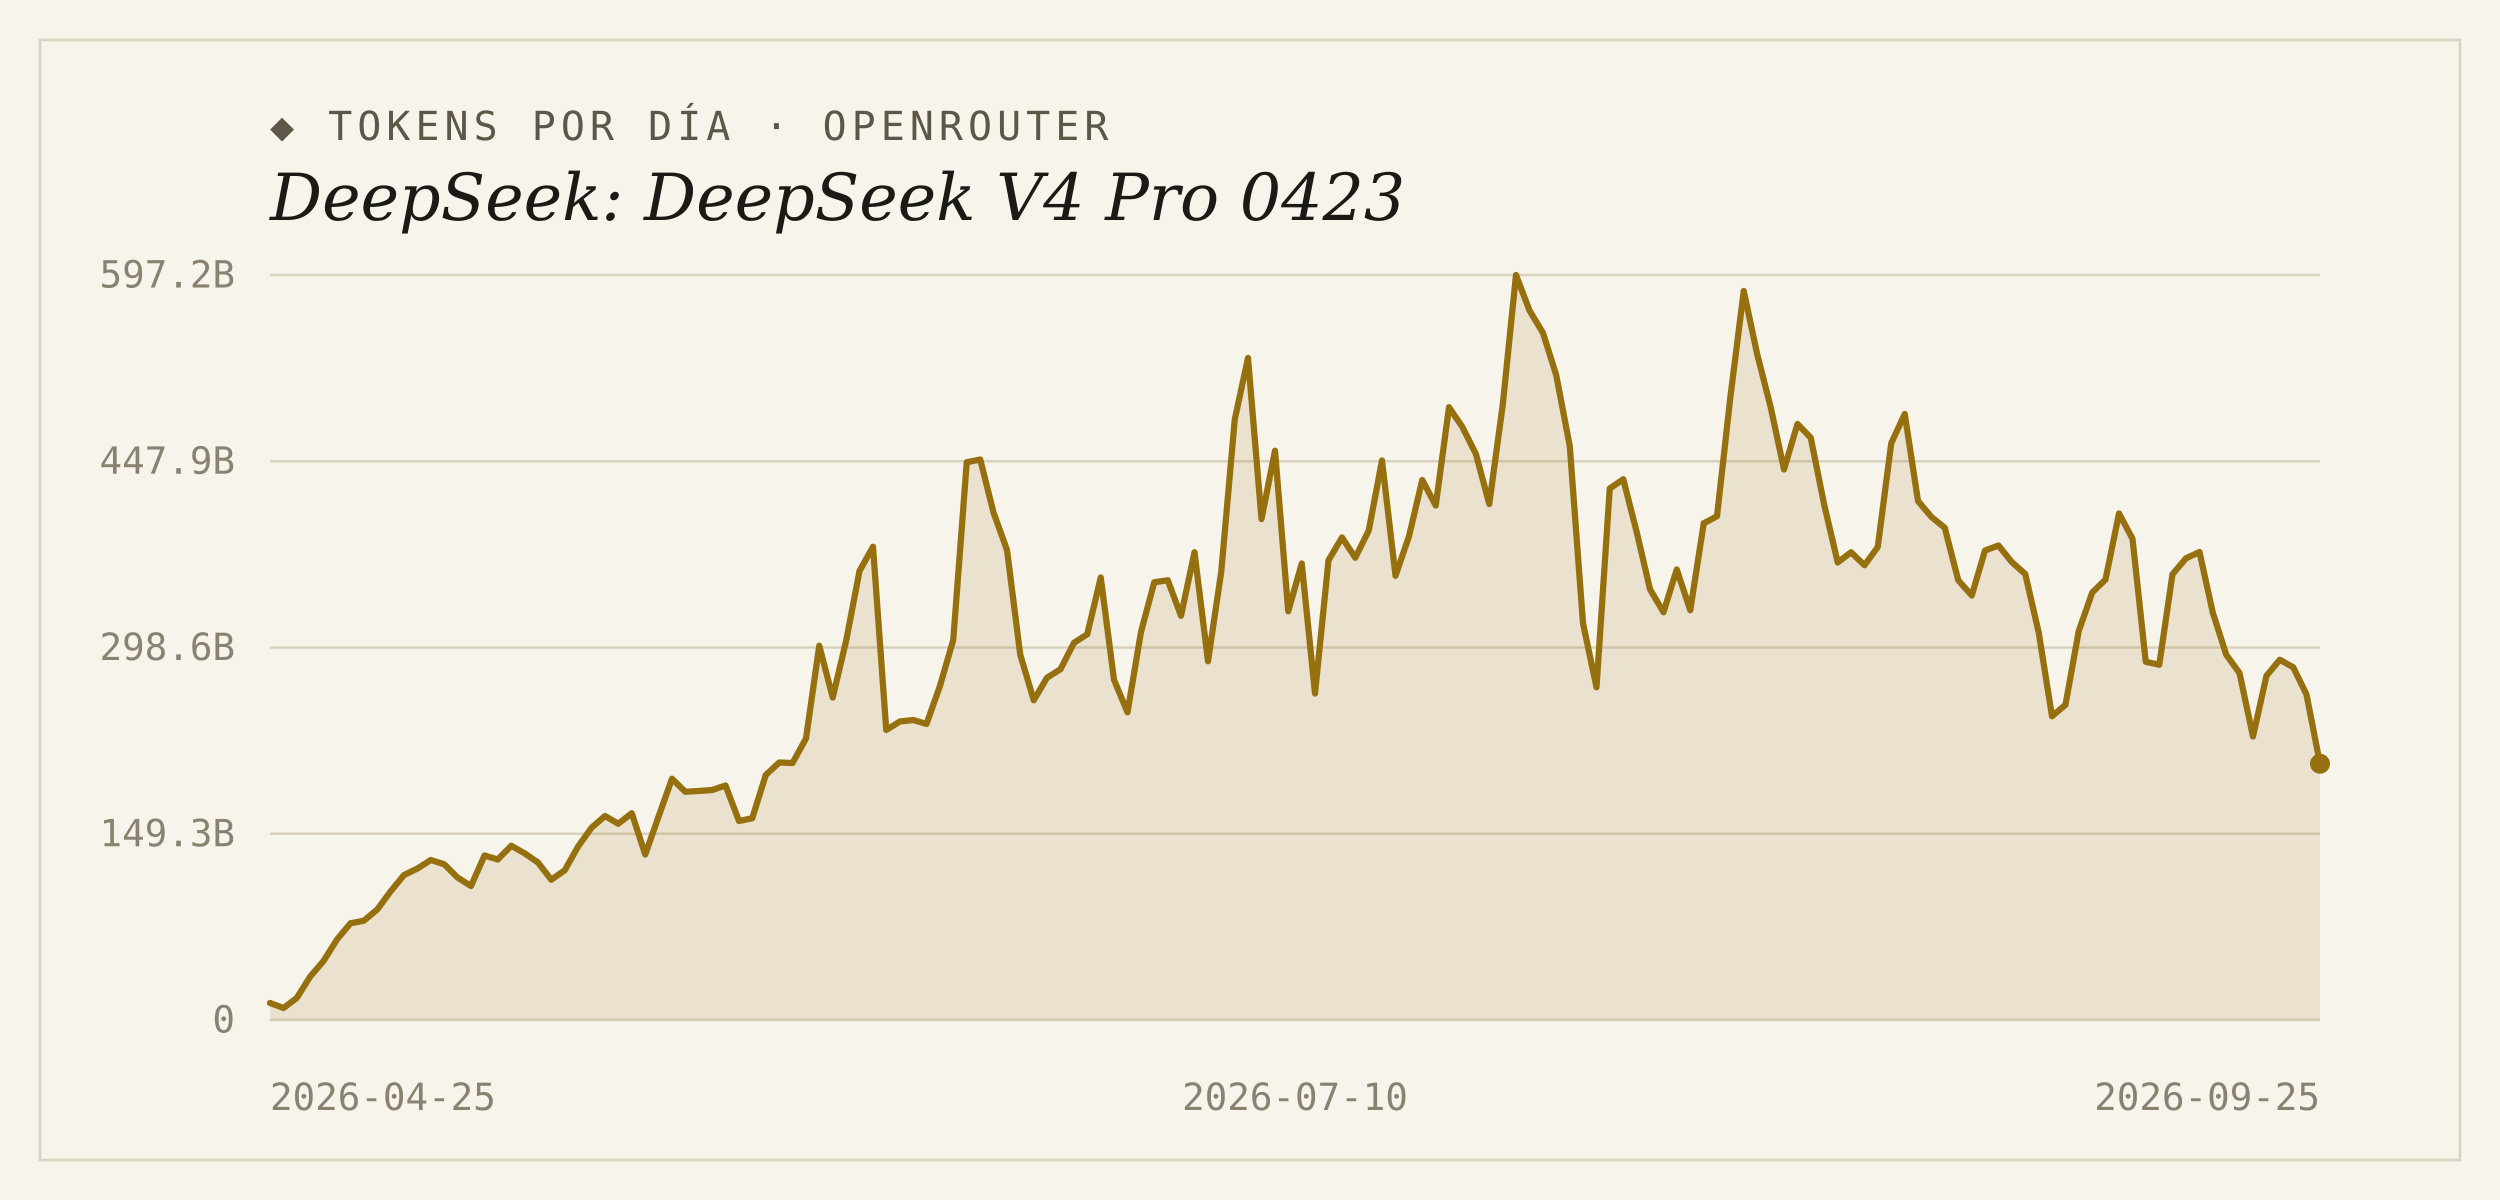
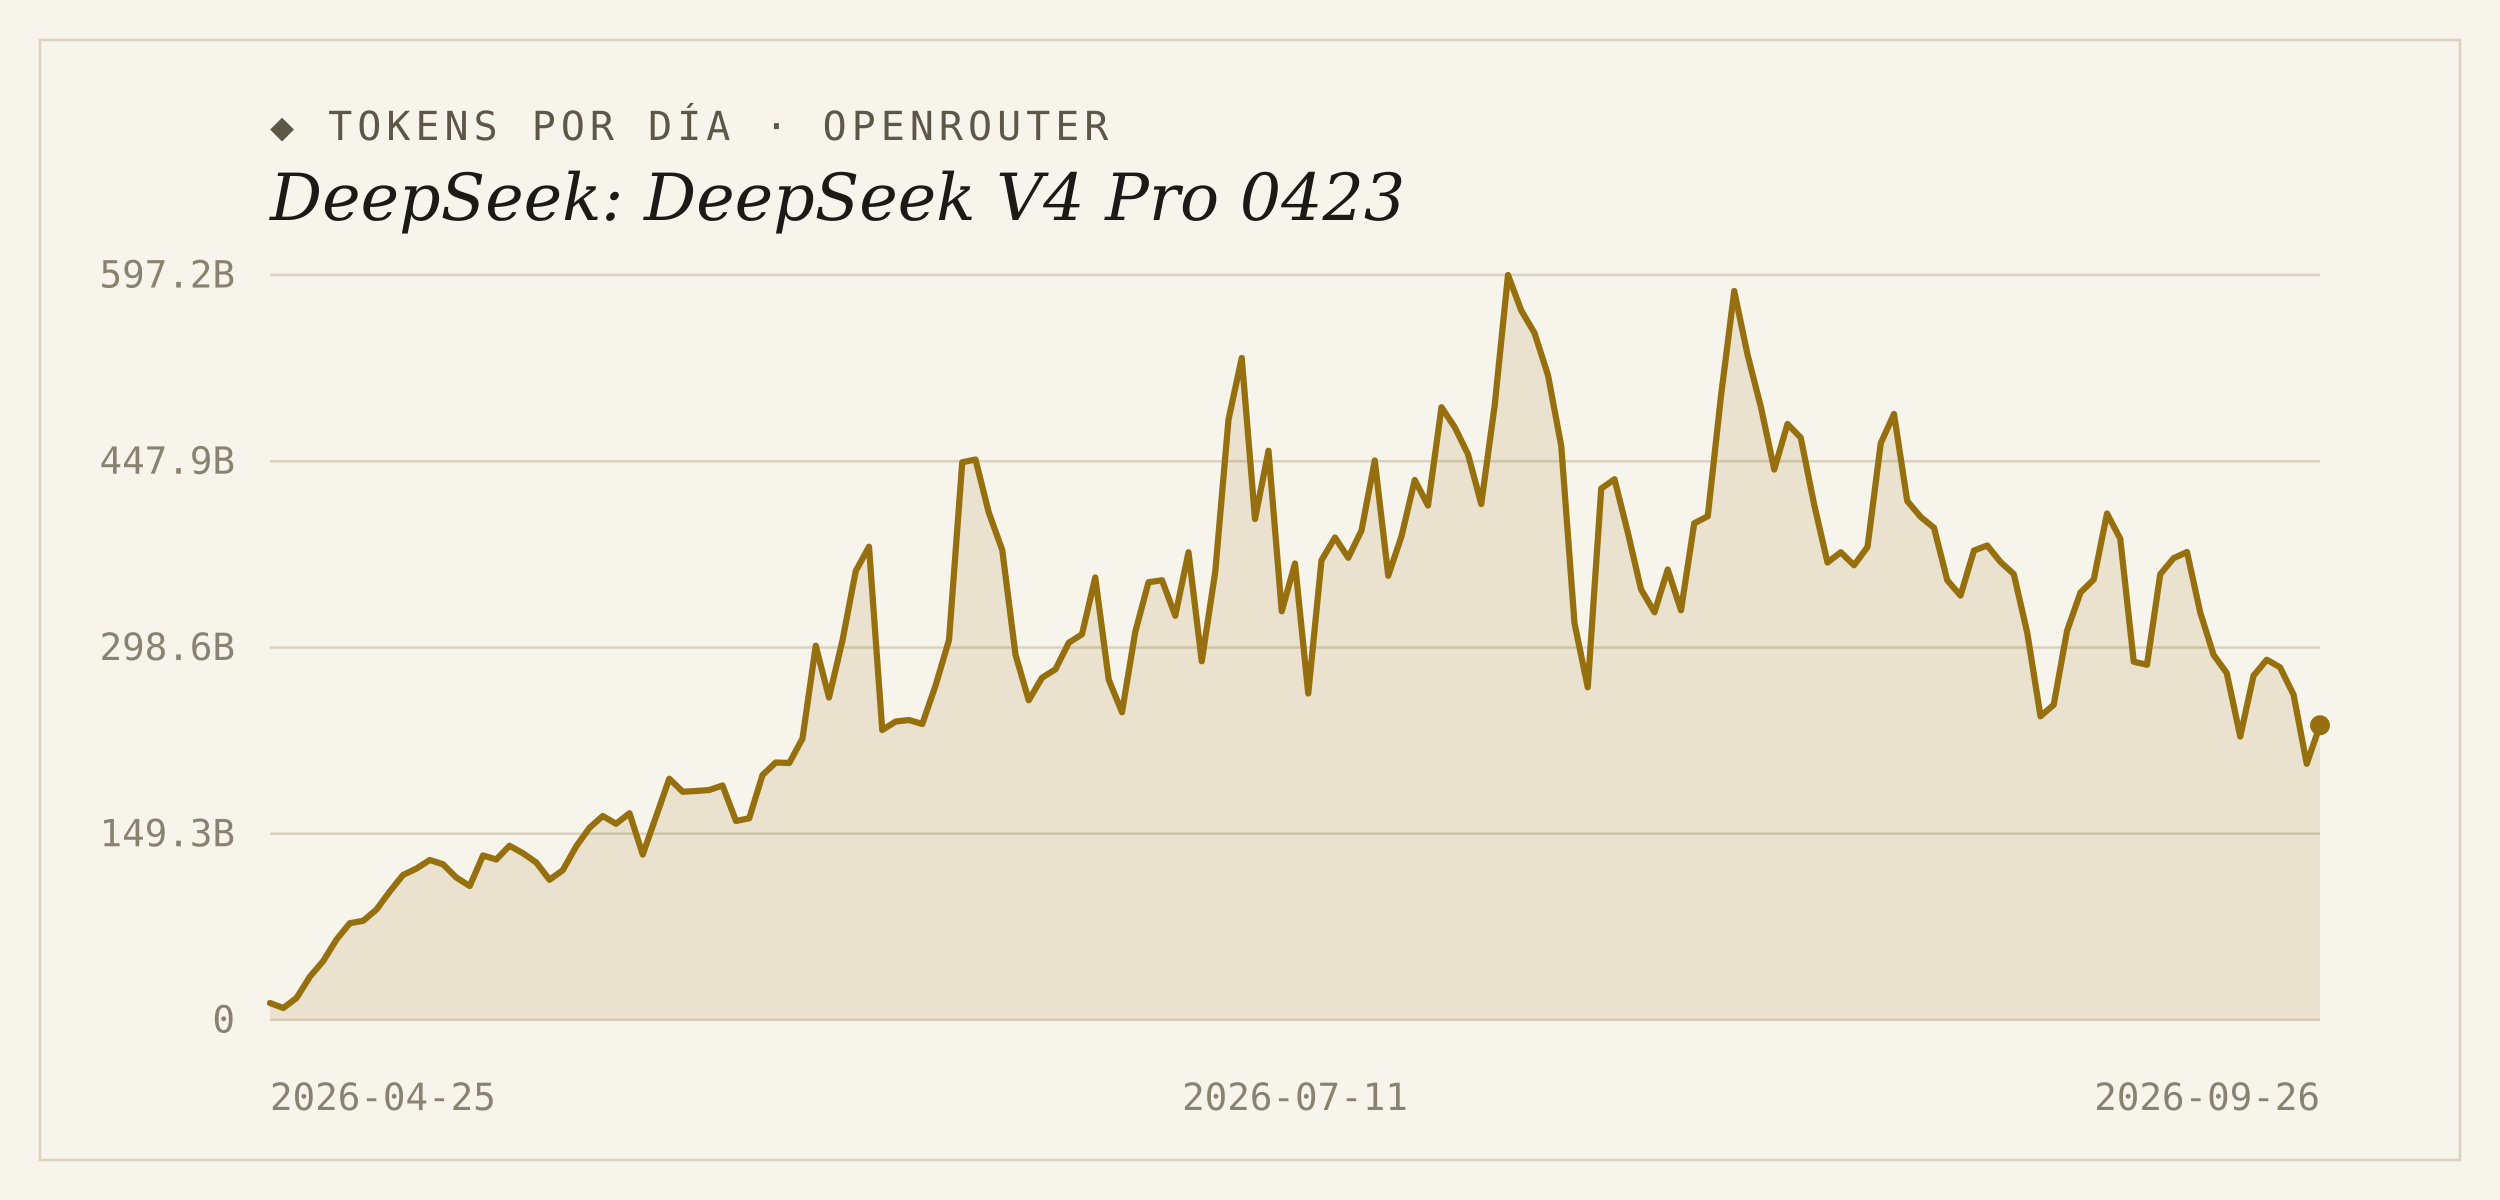
<svg xmlns="http://www.w3.org/2000/svg" width="1000" height="480" viewBox="0 0 1000 480">
  <rect width="1000" height="480" fill="#f7f4ec" />
  <rect x="16" y="16" width="968" height="448" fill="none" stroke="#d9d2bf" stroke-width="1" />
  <text x="108" y="56" font-family="'DejaVu Sans Mono', Consolas, monospace" font-size="16" letter-spacing="2" fill="#5d5748">◆ TOKENS POR DÍA · OPENROUTER</text>
  <text x="108" y="88" font-family="Georgia, 'DejaVu Serif', serif" font-size="26" font-style="italic" fill="#1c1a16">DeepSeek: DeepSeek V4 Pro 0423</text>
  <line x1="108" y1="408.0" x2="928" y2="408.0" stroke="#d9d2bf" stroke-width="1" />
  <text x="94" y="413" text-anchor="end" font-family="'DejaVu Sans Mono', Consolas, monospace" font-size="15" fill="#8a8271">0</text>
  <line x1="108" y1="333.5" x2="928" y2="333.5" stroke="#d9d2bf" stroke-width="1" />
  <text x="94" y="338.5" text-anchor="end" font-family="'DejaVu Sans Mono', Consolas, monospace" font-size="15" fill="#8a8271">149.3B</text>
  <line x1="108" y1="259.0" x2="928" y2="259.0" stroke="#d9d2bf" stroke-width="1" />
  <text x="94" y="264" text-anchor="end" font-family="'DejaVu Sans Mono', Consolas, monospace" font-size="15" fill="#8a8271">298.6B</text>
  <line x1="108" y1="184.5" x2="928" y2="184.5" stroke="#d9d2bf" stroke-width="1" />
  <text x="94" y="189.5" text-anchor="end" font-family="'DejaVu Sans Mono', Consolas, monospace" font-size="15" fill="#8a8271">447.9B</text>
  <line x1="108" y1="110.0" x2="928" y2="110.0" stroke="#d9d2bf" stroke-width="1" />
  <text x="94" y="115" text-anchor="end" font-family="'DejaVu Sans Mono', Consolas, monospace" font-size="15" fill="#8a8271">597.2B</text>
-   <path d="M 108,408.0 L 108.0,401.2 L 113.4,403.2 L 118.7,399.2 L 124.1,390.6 L 129.4,384.4 L 134.8,375.8 L 140.2,369.3 L 145.5,368.3 L 150.9,363.8 L 156.2,356.6 L 161.6,350.0 L 167.0,347.4 L 172.3,344.0 L 177.7,345.7 L 183.0,351.0 L 188.4,354.4 L 193.8,342.2 L 199.1,343.8 L 204.5,338.3 L 209.8,341.3 L 215.2,345.0 L 220.5,351.9 L 225.9,348.1 L 231.3,338.5 L 236.6,331.1 L 242.0,326.4 L 247.3,329.5 L 252.7,325.3 L 258.1,341.8 L 263.4,326.7 L 268.8,311.5 L 274.1,316.7 L 279.5,316.4 L 284.9,316.0 L 290.2,314.2 L 295.6,328.4 L 300.9,327.3 L 306.3,310.0 L 311.7,305.0 L 317.0,305.2 L 322.4,295.4 L 327.7,258.3 L 333.1,279.0 L 338.5,256.1 L 343.8,228.4 L 349.2,218.7 L 354.5,292.0 L 359.9,288.6 L 365.3,288.0 L 370.6,289.6 L 376.0,274.3 L 381.3,256.0 L 386.7,184.9 L 392.1,183.8 L 397.4,205.0 L 402.8,220.0 L 408.1,261.9 L 413.5,280.1 L 418.8,271.1 L 424.2,267.7 L 429.6,257.1 L 434.9,253.7 L 440.3,231.0 L 445.6,271.9 L 451.0,284.9 L 456.4,252.8 L 461.7,232.9 L 467.1,232.1 L 472.4,246.3 L 477.8,220.9 L 483.2,264.5 L 488.5,228.7 L 493.9,167.8 L 499.2,143.2 L 504.6,207.6 L 510.0,180.3 L 515.3,244.5 L 520.7,225.4 L 526.0,277.4 L 531.4,224.1 L 536.8,215.0 L 542.1,223.1 L 547.5,212.2 L 552.8,184.2 L 558.2,230.3 L 563.6,214.5 L 568.9,192.0 L 574.3,202.2 L 579.6,162.9 L 585.0,170.9 L 590.4,181.7 L 595.7,201.6 L 601.1,161.9 L 606.4,110.0 L 611.8,124.2 L 617.2,133.2 L 622.5,150.1 L 627.9,178.4 L 633.2,249.3 L 638.6,274.9 L 643.9,195.4 L 649.3,191.7 L 654.7,212.9 L 660.0,235.7 L 665.4,244.9 L 670.7,227.8 L 676.1,244.1 L 681.5,209.3 L 686.8,206.5 L 692.2,158.4 L 697.5,116.4 L 702.9,141.8 L 708.3,163.0 L 713.6,187.8 L 719.0,169.6 L 724.3,175.1 L 729.7,202.0 L 735.1,225.0 L 740.4,220.9 L 745.8,226.1 L 751.1,218.8 L 756.5,177.3 L 761.9,165.6 L 767.2,200.4 L 772.6,206.8 L 777.9,211.1 L 783.3,232.1 L 788.7,238.2 L 794.0,220.2 L 799.4,218.2 L 804.7,224.8 L 810.1,229.6 L 815.5,253.1 L 820.8,286.5 L 826.2,281.9 L 831.5,252.4 L 836.9,237.0 L 842.2,231.8 L 847.6,205.4 L 853.0,215.5 L 858.3,264.7 L 863.7,265.9 L 869.0,229.7 L 874.4,223.3 L 879.8,220.8 L 885.1,245.0 L 890.5,261.9 L 895.8,269.2 L 901.2,294.6 L 906.6,270.3 L 911.9,263.9 L 917.3,266.9 L 922.6,277.8 L 928.0,305.5 L 928.0,408.0 Z" fill="#96700f" fill-opacity="0.14" />
-   <polyline points="108.0,401.2 113.4,403.2 118.7,399.2 124.1,390.6 129.4,384.4 134.8,375.8 140.2,369.3 145.5,368.3 150.9,363.8 156.2,356.6 161.6,350.0 167.0,347.4 172.3,344.0 177.7,345.7 183.0,351.0 188.4,354.4 193.8,342.2 199.1,343.8 204.5,338.3 209.8,341.3 215.2,345.0 220.5,351.9 225.9,348.1 231.3,338.5 236.6,331.1 242.0,326.4 247.3,329.5 252.7,325.3 258.1,341.8 263.4,326.7 268.8,311.5 274.1,316.7 279.5,316.4 284.9,316.0 290.2,314.2 295.6,328.4 300.9,327.3 306.3,310.0 311.7,305.0 317.0,305.2 322.4,295.4 327.7,258.3 333.1,279.0 338.5,256.1 343.8,228.4 349.2,218.7 354.5,292.0 359.9,288.6 365.3,288.0 370.6,289.6 376.0,274.3 381.3,256.0 386.7,184.9 392.1,183.8 397.4,205.0 402.8,220.0 408.1,261.9 413.5,280.1 418.8,271.1 424.2,267.7 429.6,257.1 434.9,253.7 440.3,231.0 445.6,271.9 451.0,284.9 456.4,252.8 461.7,232.9 467.1,232.1 472.4,246.3 477.8,220.9 483.2,264.5 488.5,228.7 493.9,167.8 499.2,143.2 504.6,207.6 510.0,180.3 515.3,244.5 520.7,225.4 526.0,277.4 531.4,224.1 536.8,215.0 542.1,223.1 547.5,212.2 552.8,184.2 558.2,230.3 563.6,214.5 568.9,192.0 574.3,202.2 579.6,162.9 585.0,170.9 590.4,181.7 595.7,201.6 601.1,161.9 606.4,110.0 611.8,124.2 617.2,133.2 622.5,150.1 627.9,178.4 633.2,249.3 638.6,274.9 643.9,195.4 649.3,191.7 654.7,212.9 660.0,235.7 665.4,244.9 670.7,227.8 676.1,244.1 681.5,209.3 686.8,206.5 692.2,158.4 697.5,116.4 702.9,141.8 708.3,163.0 713.6,187.8 719.0,169.6 724.3,175.1 729.7,202.0 735.1,225.0 740.4,220.9 745.8,226.1 751.1,218.8 756.5,177.3 761.9,165.6 767.2,200.4 772.6,206.8 777.9,211.1 783.3,232.1 788.7,238.2 794.0,220.2 799.4,218.2 804.7,224.8 810.1,229.6 815.5,253.1 820.8,286.5 826.2,281.9 831.5,252.4 836.9,237.0 842.2,231.8 847.6,205.4 853.0,215.5 858.3,264.7 863.7,265.9 869.0,229.7 874.4,223.3 879.8,220.8 885.1,245.0 890.5,261.9 895.8,269.2 901.2,294.6 906.6,270.3 911.9,263.9 917.3,266.9 922.6,277.8 928.0,305.5" fill="none" stroke="#96700f" stroke-width="2.5" stroke-linejoin="round" stroke-linecap="round" />
-   <circle cx="928.0" cy="305.5" r="4" fill="#96700f" />
+   <path d="M 108,408.0 L 108.0,401.2 L 113.3,403.2 L 118.6,399.2 L 124.0,390.6 L 129.3,384.4 L 134.6,375.8 L 139.9,369.3 L 145.3,368.3 L 150.6,363.8 L 155.9,356.6 L 161.2,350.0 L 166.6,347.4 L 171.9,344.0 L 177.2,345.7 L 182.5,351.0 L 187.9,354.4 L 193.2,342.2 L 198.5,343.8 L 203.8,338.3 L 209.2,341.3 L 214.5,345.0 L 219.8,351.9 L 225.1,348.1 L 230.5,338.5 L 235.8,331.1 L 241.1,326.4 L 246.4,329.5 L 251.8,325.3 L 257.1,341.8 L 262.4,326.7 L 267.7,311.5 L 273.1,316.7 L 278.4,316.4 L 283.7,316.0 L 289.0,314.2 L 294.4,328.4 L 299.7,327.3 L 305.0,310.0 L 310.3,305.0 L 315.7,305.2 L 321.0,295.4 L 326.3,258.3 L 331.6,279.0 L 337.0,256.1 L 342.3,228.4 L 347.6,218.7 L 352.9,292.0 L 358.3,288.6 L 363.6,288.0 L 368.9,289.6 L 374.2,274.3 L 379.6,256.0 L 384.9,184.9 L 390.2,183.8 L 395.5,205.0 L 400.9,220.0 L 406.2,261.9 L 411.5,280.1 L 416.8,271.1 L 422.2,267.7 L 427.5,257.1 L 432.8,253.7 L 438.1,231.0 L 443.5,271.9 L 448.8,284.9 L 454.1,252.8 L 459.4,232.9 L 464.8,232.1 L 470.1,246.3 L 475.4,220.9 L 480.7,264.5 L 486.1,228.7 L 491.4,167.8 L 496.7,143.2 L 502.0,207.6 L 507.4,180.3 L 512.7,244.5 L 518.0,225.4 L 523.3,277.4 L 528.6,224.1 L 534.0,215.0 L 539.3,223.1 L 544.6,212.2 L 549.9,184.2 L 555.3,230.3 L 560.6,214.5 L 565.9,192.0 L 571.2,202.2 L 576.6,162.9 L 581.9,170.9 L 587.2,181.7 L 592.5,201.6 L 597.9,161.9 L 603.2,110.0 L 608.5,124.2 L 613.8,133.2 L 619.2,150.1 L 624.5,178.4 L 629.8,249.3 L 635.1,274.9 L 640.5,195.4 L 645.8,191.7 L 651.1,212.9 L 656.4,235.7 L 661.8,244.9 L 667.1,227.8 L 672.4,244.1 L 677.7,209.3 L 683.1,206.5 L 688.4,158.4 L 693.7,116.4 L 699.0,141.8 L 704.4,163.0 L 709.7,187.8 L 715.0,169.6 L 720.3,175.1 L 725.7,202.0 L 731.0,225.0 L 736.3,220.9 L 741.6,226.1 L 747.0,218.8 L 752.3,177.3 L 757.6,165.6 L 762.9,200.4 L 768.3,206.8 L 773.6,211.1 L 778.9,232.1 L 784.2,238.2 L 789.6,220.2 L 794.9,218.2 L 800.2,224.8 L 805.5,229.6 L 810.9,253.1 L 816.2,286.5 L 821.5,281.9 L 826.8,252.4 L 832.2,237.0 L 837.5,231.8 L 842.8,205.4 L 848.1,215.5 L 853.5,264.7 L 858.8,265.9 L 864.1,229.7 L 869.4,223.3 L 874.8,220.8 L 880.1,245.0 L 885.4,261.9 L 890.7,269.2 L 896.1,294.6 L 901.4,270.3 L 906.7,263.9 L 912.0,266.9 L 917.4,277.8 L 922.7,305.5 L 928.0,290.1 L 928.0,408.0 Z" fill="#96700f" fill-opacity="0.14" />
+   <polyline points="108.0,401.2 113.3,403.2 118.6,399.2 124.0,390.6 129.3,384.4 134.6,375.8 139.9,369.3 145.3,368.3 150.6,363.8 155.9,356.6 161.2,350.0 166.6,347.4 171.9,344.0 177.2,345.7 182.5,351.0 187.9,354.4 193.2,342.2 198.5,343.8 203.8,338.3 209.2,341.3 214.5,345.0 219.8,351.9 225.1,348.1 230.5,338.5 235.8,331.1 241.1,326.4 246.4,329.5 251.8,325.3 257.1,341.8 262.4,326.7 267.7,311.5 273.1,316.7 278.4,316.4 283.7,316.0 289.0,314.2 294.4,328.4 299.7,327.3 305.0,310.0 310.3,305.0 315.7,305.2 321.0,295.4 326.3,258.3 331.6,279.0 337.0,256.1 342.3,228.4 347.6,218.7 352.9,292.0 358.3,288.6 363.6,288.0 368.9,289.6 374.2,274.3 379.6,256.0 384.9,184.9 390.2,183.8 395.5,205.0 400.9,220.0 406.2,261.9 411.5,280.1 416.8,271.1 422.2,267.7 427.5,257.1 432.8,253.7 438.1,231.0 443.5,271.9 448.8,284.9 454.1,252.8 459.4,232.9 464.8,232.1 470.1,246.3 475.4,220.9 480.7,264.5 486.1,228.7 491.4,167.8 496.7,143.2 502.0,207.6 507.4,180.3 512.7,244.5 518.0,225.4 523.3,277.4 528.6,224.1 534.0,215.0 539.3,223.1 544.6,212.2 549.9,184.2 555.3,230.3 560.6,214.5 565.9,192.0 571.2,202.2 576.6,162.9 581.9,170.9 587.2,181.7 592.5,201.6 597.9,161.9 603.2,110.0 608.5,124.2 613.8,133.2 619.2,150.1 624.5,178.4 629.8,249.3 635.1,274.9 640.5,195.4 645.8,191.7 651.1,212.9 656.4,235.7 661.8,244.9 667.1,227.8 672.4,244.1 677.7,209.3 683.1,206.5 688.4,158.4 693.7,116.4 699.0,141.8 704.4,163.0 709.7,187.8 715.0,169.6 720.3,175.1 725.7,202.0 731.0,225.0 736.3,220.9 741.6,226.1 747.0,218.8 752.3,177.3 757.6,165.6 762.9,200.4 768.3,206.8 773.6,211.1 778.9,232.1 784.2,238.2 789.6,220.2 794.9,218.2 800.2,224.8 805.5,229.6 810.9,253.1 816.2,286.5 821.5,281.9 826.8,252.4 832.2,237.0 837.5,231.8 842.8,205.4 848.1,215.5 853.5,264.7 858.8,265.9 864.1,229.7 869.4,223.3 874.8,220.8 880.1,245.0 885.4,261.9 890.7,269.2 896.1,294.6 901.4,270.3 906.7,263.9 912.0,266.9 917.4,277.8 922.7,305.5 928.0,290.1" fill="none" stroke="#96700f" stroke-width="2.5" stroke-linejoin="round" stroke-linecap="round" />
+   <circle cx="928.0" cy="290.1" r="4" fill="#96700f" />
  <text x="108" y="444" text-anchor="start" font-family="'DejaVu Sans Mono', Consolas, monospace" font-size="15" fill="#8a8271">2026-04-25</text>
-   <text x="518" y="444" text-anchor="middle" font-family="'DejaVu Sans Mono', Consolas, monospace" font-size="15" fill="#8a8271">2026-07-10</text>
-   <text x="928" y="444" text-anchor="end" font-family="'DejaVu Sans Mono', Consolas, monospace" font-size="15" fill="#8a8271">2026-09-25</text>
+   <text x="518" y="444" text-anchor="middle" font-family="'DejaVu Sans Mono', Consolas, monospace" font-size="15" fill="#8a8271">2026-07-11</text>
+   <text x="928" y="444" text-anchor="end" font-family="'DejaVu Sans Mono', Consolas, monospace" font-size="15" fill="#8a8271">2026-09-26</text>
</svg>
